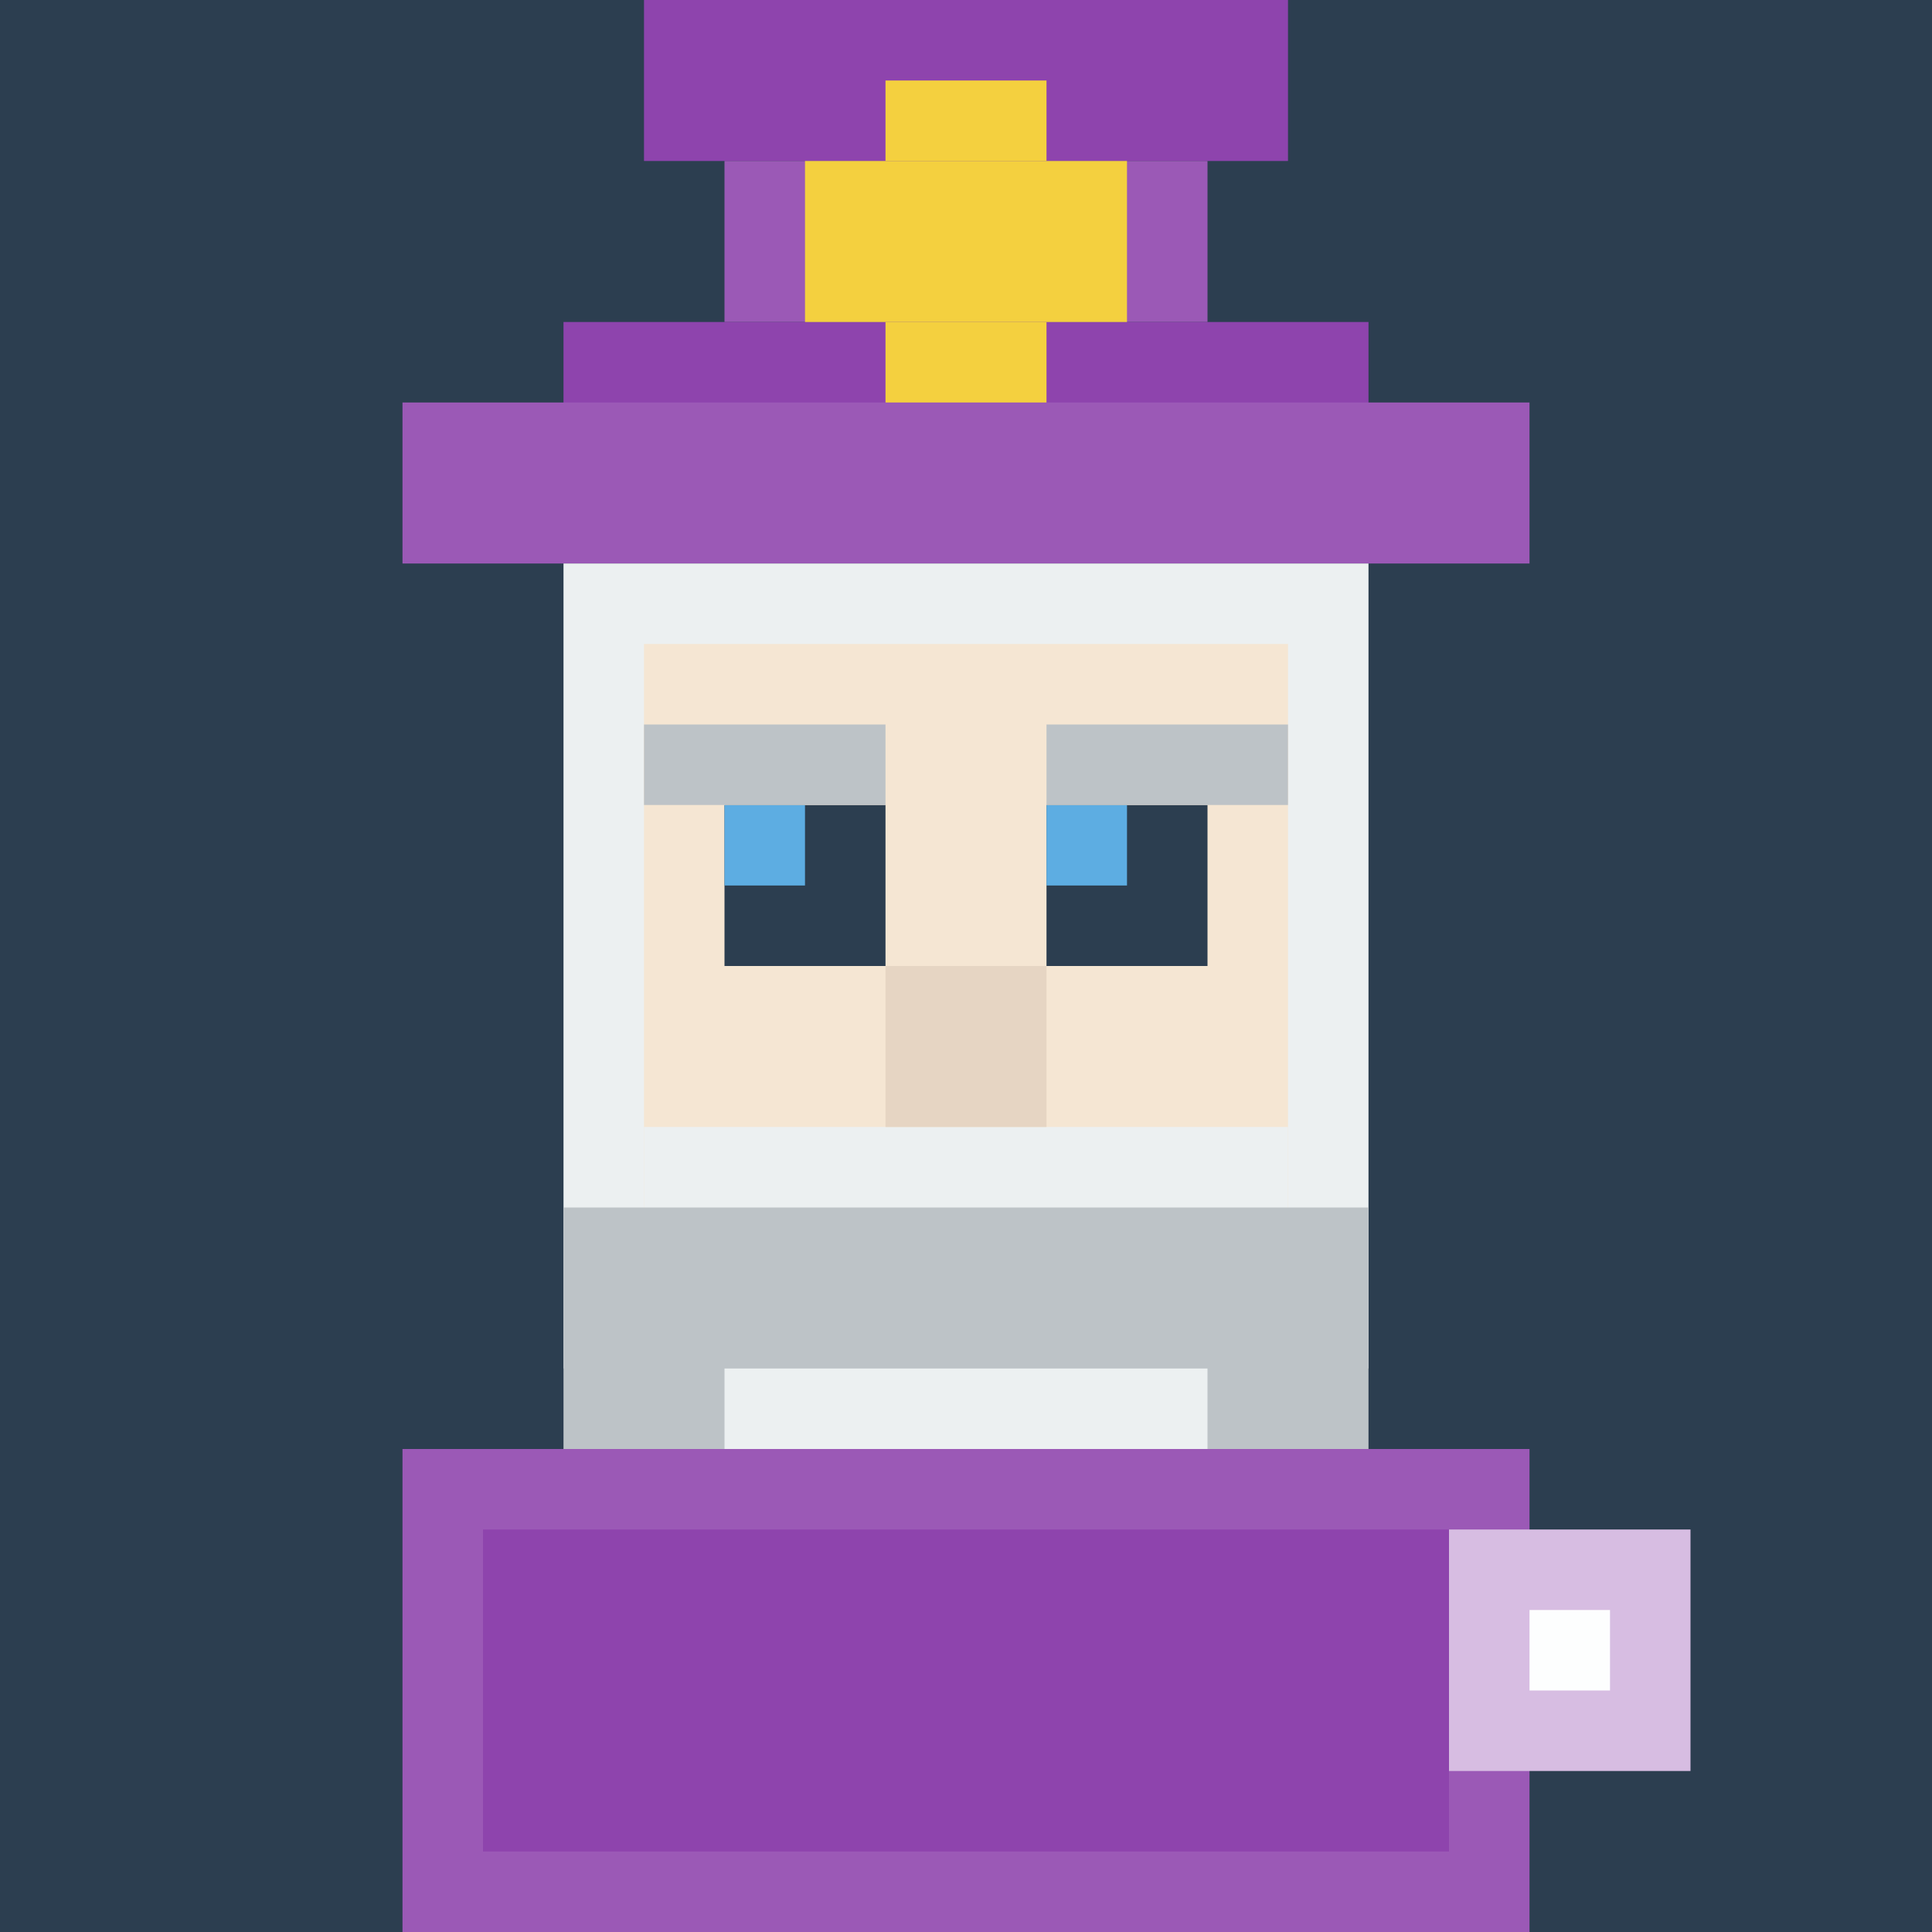
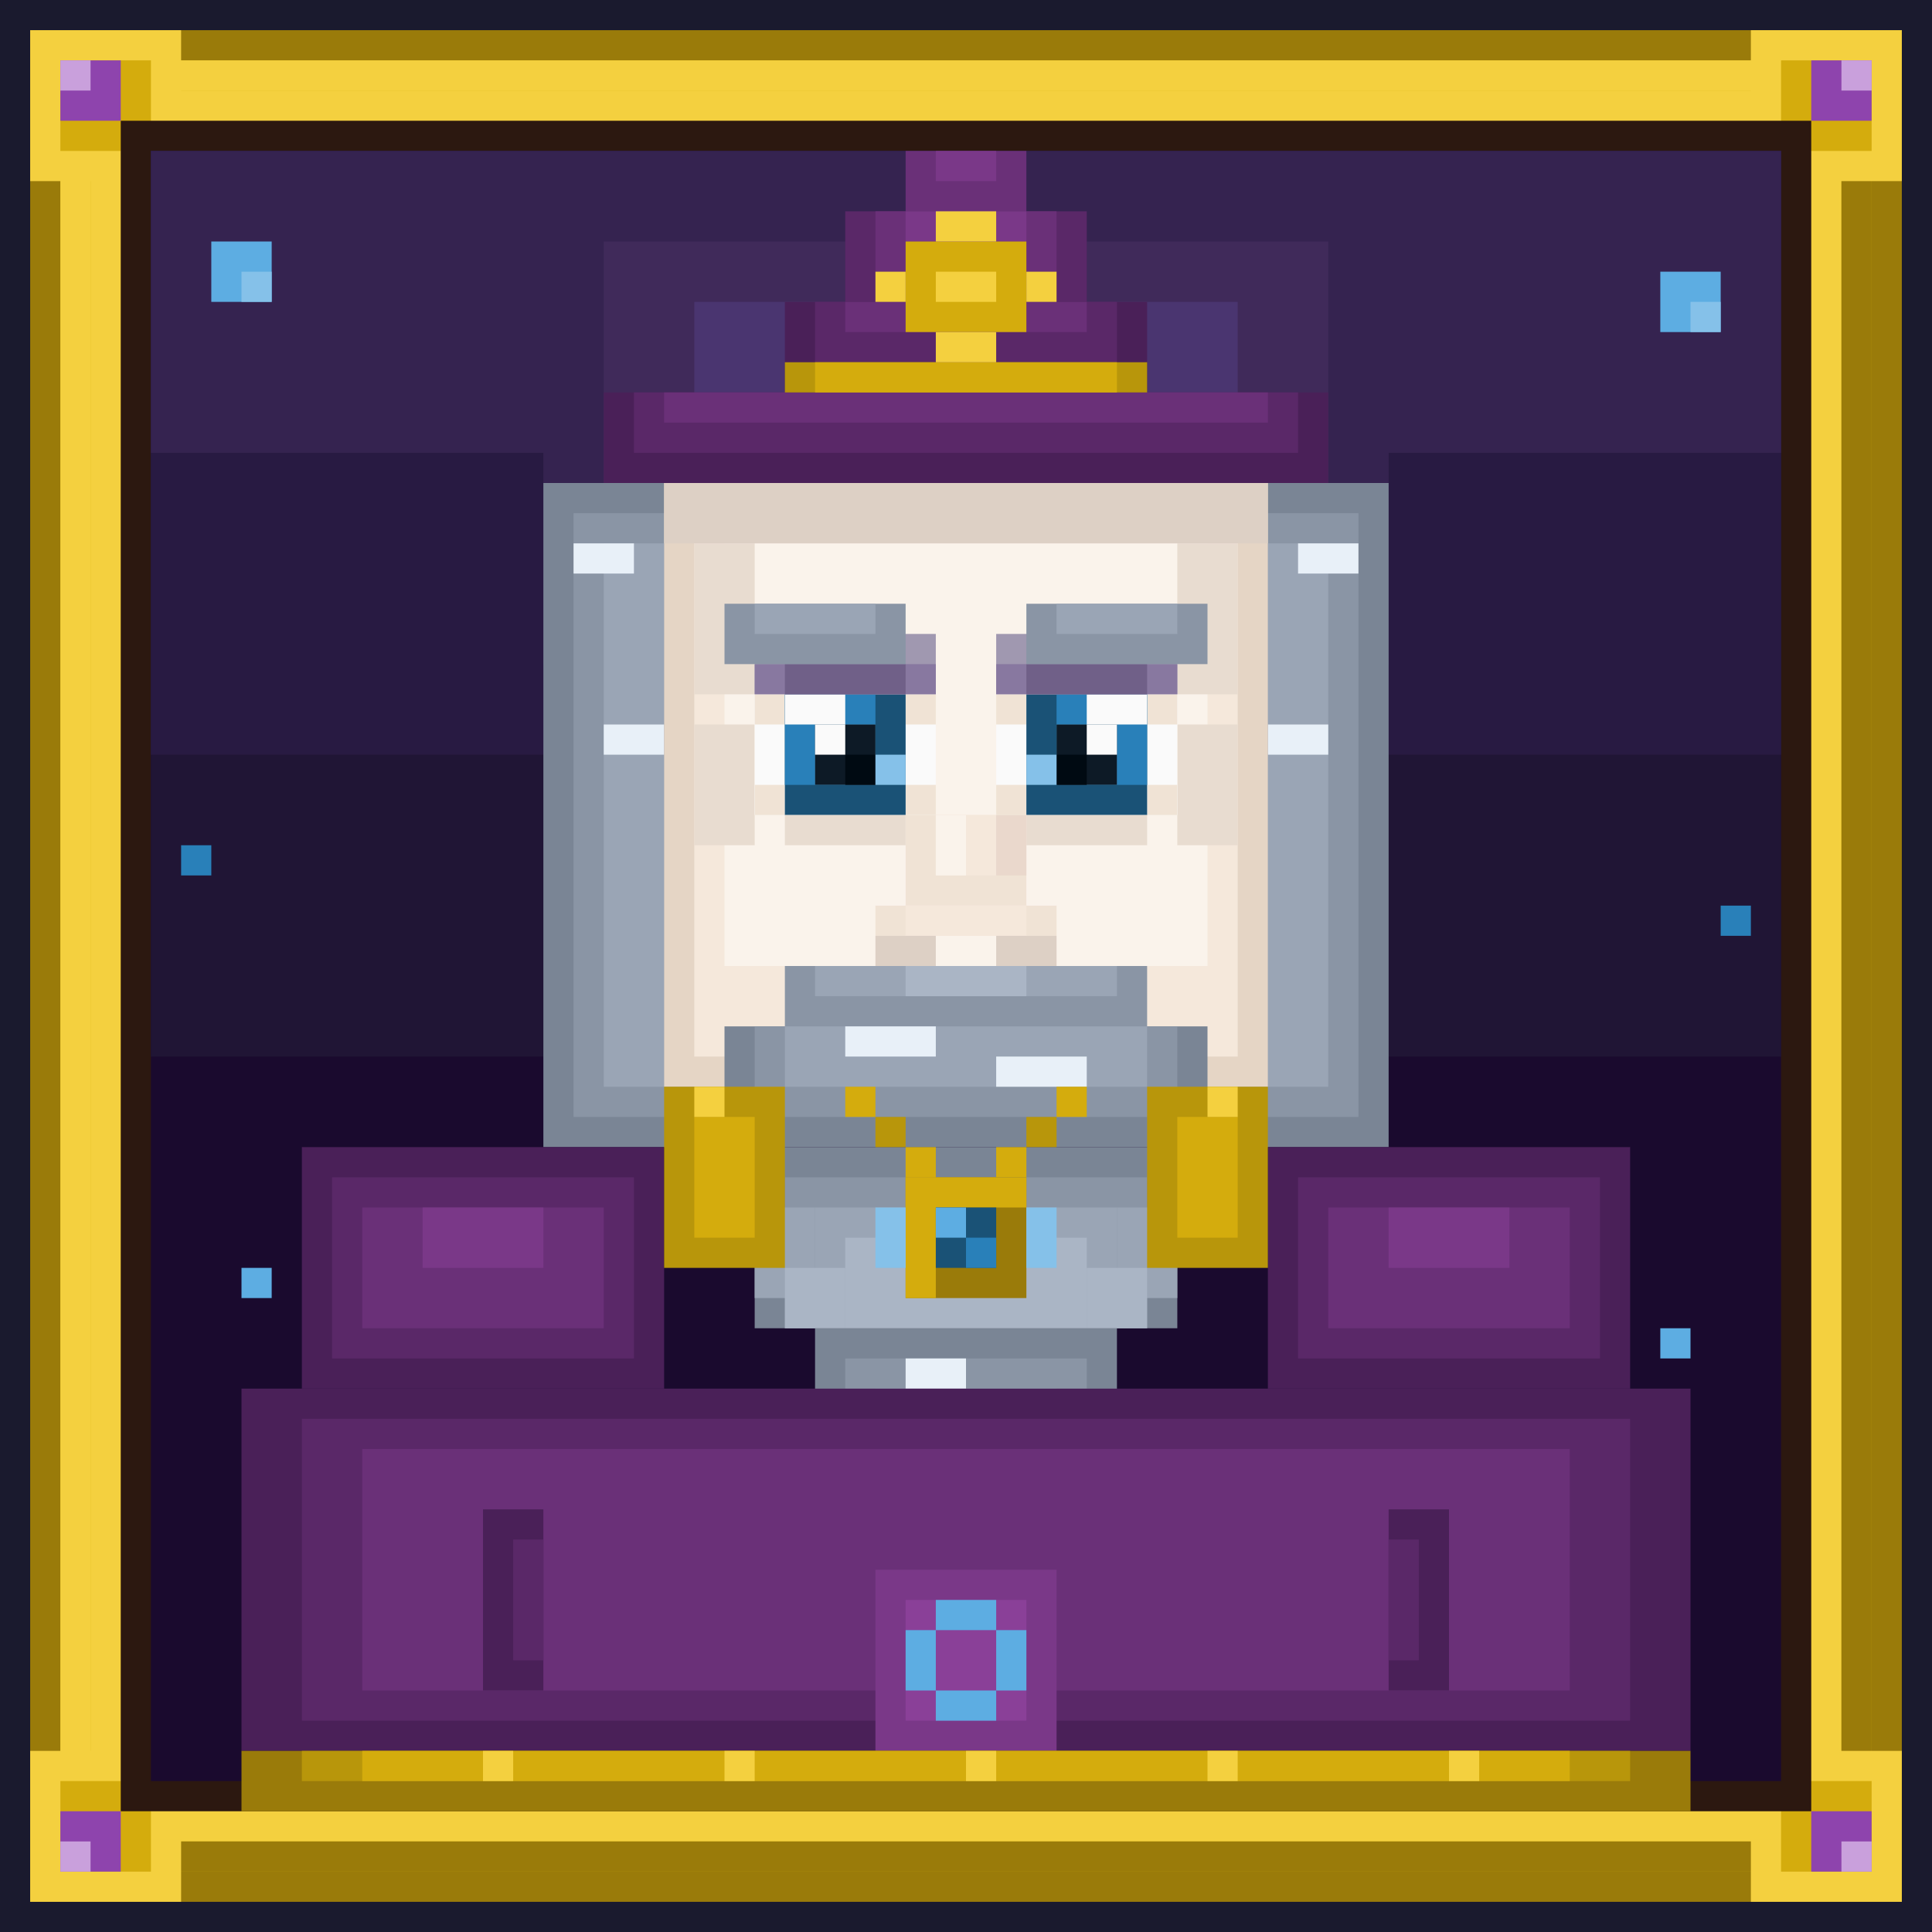
- <svg xmlns="http://www.w3.org/2000/svg" viewBox="0 0 24 24" width="24" height="24">
-   <rect x="0" y="0" width="24" height="24" fill="#2c3e50" />
-   <rect x="8" y="0" width="8" height="2" fill="#8e44ad" />
-   <rect x="9" y="2" width="6" height="2" fill="#9b59b6" />
-   <rect x="7" y="4" width="10" height="2" fill="#8e44ad" />
-   <rect x="5" y="5" width="14" height="2" fill="#9b59b6" />
-   <rect x="10" y="2" width="4" height="2" fill="#f4d03f" />
-   <rect x="11" y="1" width="2" height="1" fill="#f4d03f" />
-   <rect x="11" y="4" width="2" height="1" fill="#f4d03f" />
-   <rect x="7" y="7" width="10" height="10" fill="#ecf0f1" />
-   <rect x="8" y="8" width="8" height="8" fill="#f5e6d3" />
-   <rect x="8" y="14" width="8" height="4" fill="#ecf0f1" />
-   <rect x="7" y="15" width="10" height="6" fill="#bdc3c7" />
-   <rect x="9" y="17" width="6" height="5" fill="#ecf0f1" />
-   <rect x="10" y="20" width="4" height="4" fill="#bdc3c7" />
-   <rect x="9" y="10" width="2" height="2" fill="#2c3e50" />
-   <rect x="13" y="10" width="2" height="2" fill="#2c3e50" />
-   <rect x="9" y="10" width="1" height="1" fill="#5dade2" />
-   <rect x="13" y="10" width="1" height="1" fill="#5dade2" />
-   <rect x="8" y="9" width="3" height="1" fill="#bdc3c7" />
-   <rect x="13" y="9" width="3" height="1" fill="#bdc3c7" />
-   <rect x="11" y="12" width="2" height="2" fill="#e6d5c3" />
-   <rect x="5" y="18" width="14" height="6" fill="#9b59b6" />
-   <rect x="6" y="19" width="12" height="4" fill="#8e44ad" />
-   <rect x="18" y="19" width="3" height="3" fill="#d7bde2" />
-   <rect x="19" y="20" width="1" height="1" fill="#fdfefe" />
+ <svg xmlns="http://www.w3.org/2000/svg" viewBox="0 0 64 64" width="64" height="64">
+   <rect x="0" y="0" width="64" height="64" fill="#1a1a2e" />
+   <rect x="1" y="1" width="62" height="62" fill="#9a7b0a" />
+   <rect x="2" y="2" width="60" height="60" fill="#d4ac0d" />
+   <rect x="3" y="3" width="58" height="58" fill="#f4d03f" />
+   <rect x="2" y="2" width="60" height="1" fill="#f4d03f" />
+   <rect x="2" y="2" width="1" height="60" fill="#f4d03f" />
+   <rect x="3" y="61" width="60" height="1" fill="#9a7b0a" />
+   <rect x="61" y="3" width="1" height="58" fill="#9a7b0a" />
+   <rect x="1" y="1" width="5" height="5" fill="#f4d03f" />
+   <rect x="2" y="2" width="3" height="3" fill="#d4ac0d" />
+   <rect x="2" y="2" width="2" height="2" fill="#8e44ad" />
+   <rect x="2" y="2" width="1" height="1" fill="#c9a0dc" />
+   <rect x="58" y="1" width="5" height="5" fill="#f4d03f" />
+   <rect x="59" y="2" width="3" height="3" fill="#d4ac0d" />
+   <rect x="60" y="2" width="2" height="2" fill="#8e44ad" />
+   <rect x="61" y="2" width="1" height="1" fill="#c9a0dc" />
+   <rect x="1" y="58" width="5" height="5" fill="#f4d03f" />
+   <rect x="2" y="59" width="3" height="3" fill="#d4ac0d" />
+   <rect x="2" y="60" width="2" height="2" fill="#8e44ad" />
+   <rect x="2" y="61" width="1" height="1" fill="#c9a0dc" />
+   <rect x="58" y="58" width="5" height="5" fill="#f4d03f" />
+   <rect x="59" y="59" width="3" height="3" fill="#d4ac0d" />
+   <rect x="60" y="60" width="2" height="2" fill="#8e44ad" />
+   <rect x="61" y="61" width="1" height="1" fill="#c9a0dc" />
+   <rect x="4" y="4" width="56" height="56" fill="#2c1810" />
+   <rect x="5" y="5" width="54" height="54" fill="#1a0a2e" />
+   <rect x="5" y="5" width="54" height="30" fill="#201535" />
+   <rect x="5" y="5" width="54" height="20" fill="#281a42" />
+   <rect x="5" y="5" width="54" height="10" fill="#352350" />
+   <rect x="18" y="6" width="28" height="16" fill="#352350" />
+   <rect x="20" y="8" width="24" height="12" fill="#402a5a" />
+   <rect x="23" y="10" width="18" height="8" fill="#4a3570" />
+   <rect x="27" y="12" width="10" height="4" fill="#5a4580" />
+   <rect x="30" y="5" width="4" height="2" fill="#6a3078" />
+   <rect x="31" y="5" width="2" height="1" fill="#7a3888" />
+   <rect x="28" y="7" width="8" height="3" fill="#5a2868" />
+   <rect x="29" y="7" width="6" height="2" fill="#6a3078" />
+   <rect x="30" y="7" width="4" height="1" fill="#7a3888" />
+   <rect x="26" y="10" width="12" height="3" fill="#4a2058" />
+   <rect x="27" y="10" width="10" height="2" fill="#5a2868" />
+   <rect x="28" y="10" width="8" height="1" fill="#6a3078" />
+   <rect x="20" y="13" width="24" height="3" fill="#4a2058" />
+   <rect x="21" y="13" width="22" height="2" fill="#5a2868" />
+   <rect x="22" y="13" width="20" height="1" fill="#6a3078" />
+   <rect x="26" y="12" width="12" height="1" fill="#b8960b" />
+   <rect x="27" y="12" width="10" height="1" fill="#d4ac0d" />
+   <rect x="30" y="8" width="4" height="3" fill="#d4ac0d" />
+   <rect x="31" y="7" width="2" height="1" fill="#f4d03f" />
+   <rect x="31" y="11" width="2" height="1" fill="#f4d03f" />
+   <rect x="29" y="9" width="1" height="1" fill="#f4d03f" />
+   <rect x="34" y="9" width="1" height="1" fill="#f4d03f" />
+   <rect x="31" y="9" width="2" height="1" fill="#f4d03f" />
+   <rect x="18" y="16" width="6" height="22" fill="#7a8595" />
+   <rect x="19" y="17" width="4" height="20" fill="#8a95a5" />
+   <rect x="20" y="18" width="2" height="18" fill="#9aa5b5" />
+   <rect x="19" y="18" width="2" height="1" fill="#e8f0f8" />
+   <rect x="20" y="24" width="2" height="1" fill="#e8f0f8" />
+   <rect x="40" y="16" width="6" height="22" fill="#7a8595" />
+   <rect x="41" y="17" width="4" height="20" fill="#8a95a5" />
+   <rect x="42" y="18" width="2" height="18" fill="#9aa5b5" />
+   <rect x="43" y="18" width="2" height="1" fill="#e8f0f8" />
+   <rect x="42" y="24" width="2" height="1" fill="#e8f0f8" />
+   <rect x="22" y="16" width="20" height="20" fill="#e5d5c5" />
+   <rect x="23" y="17" width="18" height="18" fill="#f5e8db" />
+   <rect x="24" y="18" width="16" height="14" fill="#faf3eb" />
+   <rect x="23" y="18" width="2" height="5" fill="#e8dcd0" />
+   <rect x="39" y="18" width="2" height="5" fill="#e8dcd0" />
+   <rect x="23" y="24" width="2" height="4" fill="#e8dcd0" />
+   <rect x="39" y="24" width="2" height="4" fill="#e8dcd0" />
+   <rect x="22" y="16" width="20" height="2" fill="#ddd0c5" />
+   <rect x="25" y="21" width="6" height="2" fill="#a098b0" />
+   <rect x="33" y="21" width="6" height="2" fill="#a098b0" />
+   <rect x="25" y="23" width="6" height="4" fill="#fafafa" />
+   <rect x="25" y="23" width="1" height="1" fill="#f0e3d5" />
+   <rect x="30" y="23" width="1" height="1" fill="#f0e3d5" />
+   <rect x="25" y="26" width="1" height="1" fill="#f0e3d5" />
+   <rect x="30" y="26" width="1" height="1" fill="#f0e3d5" />
+   <rect x="26" y="23" width="4" height="4" fill="#1a5276" />
+   <rect x="26" y="23" width="3" height="3" fill="#2980b9" />
+   <rect x="27" y="24" width="2" height="2" fill="#5dade2" />
+   <rect x="27" y="24" width="2" height="2" fill="#0d1a26" />
+   <rect x="28" y="25" width="1" height="1" fill="#000a12" />
+   <rect x="26" y="23" width="2" height="1" fill="#fafafa" />
+   <rect x="27" y="24" width="1" height="1" fill="#fafafa" />
+   <rect x="29" y="25" width="1" height="1" fill="#85c1e9" />
+   <rect x="25" y="22" width="6" height="1" fill="#8878a0" />
+   <rect x="26" y="22" width="4" height="1" fill="#706088" />
+   <rect x="26" y="27" width="4" height="1" fill="#e8dcd0" />
+   <rect x="33" y="23" width="6" height="4" fill="#fafafa" />
+   <rect x="33" y="23" width="1" height="1" fill="#f0e3d5" />
+   <rect x="38" y="23" width="1" height="1" fill="#f0e3d5" />
+   <rect x="33" y="26" width="1" height="1" fill="#f0e3d5" />
+   <rect x="38" y="26" width="1" height="1" fill="#f0e3d5" />
+   <rect x="34" y="23" width="4" height="4" fill="#1a5276" />
+   <rect x="35" y="23" width="3" height="3" fill="#2980b9" />
+   <rect x="35" y="24" width="2" height="2" fill="#5dade2" />
+   <rect x="35" y="24" width="2" height="2" fill="#0d1a26" />
+   <rect x="35" y="25" width="1" height="1" fill="#000a12" />
+   <rect x="36" y="23" width="2" height="1" fill="#fafafa" />
+   <rect x="36" y="24" width="1" height="1" fill="#fafafa" />
+   <rect x="34" y="25" width="1" height="1" fill="#85c1e9" />
+   <rect x="33" y="22" width="6" height="1" fill="#8878a0" />
+   <rect x="34" y="22" width="4" height="1" fill="#706088" />
+   <rect x="34" y="27" width="4" height="1" fill="#e8dcd0" />
+   <rect x="24" y="20" width="6" height="2" fill="#8a95a5" />
+   <rect x="25" y="20" width="4" height="1" fill="#9aa5b5" />
+   <rect x="34" y="20" width="6" height="2" fill="#8a95a5" />
+   <rect x="35" y="20" width="4" height="1" fill="#9aa5b5" />
+   <rect x="30" y="27" width="4" height="3" fill="#f0e3d5" />
+   <rect x="31" y="27" width="2" height="2" fill="#f5e8db" />
+   <rect x="31" y="27" width="1" height="2" fill="#faf3eb" />
+   <rect x="33" y="27" width="1" height="2" fill="#ead8cc" />
+   <rect x="29" y="30" width="6" height="1" fill="#f0e3d5" />
+   <rect x="30" y="30" width="4" height="1" fill="#f5e8db" />
+   <rect x="29" y="31" width="2" height="1" fill="#ddd0c5" />
+   <rect x="33" y="31" width="2" height="1" fill="#ddd0c5" />
+   <rect x="26" y="32" width="12" height="2" fill="#8a95a5" />
+   <rect x="27" y="32" width="10" height="1" fill="#9aa5b5" />
+   <rect x="30" y="32" width="4" height="1" fill="#aab5c5" />
+   <rect x="24" y="34" width="16" height="4" fill="#7a8595" />
+   <rect x="25" y="34" width="14" height="3" fill="#8a95a5" />
+   <rect x="26" y="34" width="12" height="2" fill="#9aa5b5" />
+   <rect x="28" y="34" width="3" height="1" fill="#e8f0f8" />
+   <rect x="33" y="35" width="3" height="1" fill="#e8f0f8" />
+   <rect x="25" y="38" width="14" height="6" fill="#7a8595" />
+   <rect x="26" y="39" width="12" height="5" fill="#8a95a5" />
+   <rect x="27" y="40" width="10" height="4" fill="#9aa5b5" />
+   <rect x="28" y="41" width="8" height="3" fill="#aab5c5" />
+   <rect x="25" y="40" width="2" height="3" fill="#9aa5b5" />
+   <rect x="37" y="40" width="2" height="3" fill="#9aa5b5" />
+   <rect x="26" y="42" width="2" height="2" fill="#aab5c5" />
+   <rect x="36" y="42" width="2" height="2" fill="#aab5c5" />
+   <rect x="27" y="44" width="10" height="6" fill="#7a8595" />
+   <rect x="28" y="45" width="8" height="5" fill="#8a95a5" />
+   <rect x="29" y="46" width="6" height="4" fill="#9aa5b5" />
+   <rect x="30" y="47" width="4" height="3" fill="#aab5c5" />
+   <rect x="30" y="50" width="4" height="4" fill="#8a95a5" />
+   <rect x="31" y="51" width="2" height="3" fill="#9aa5b5" />
+   <rect x="31" y="52" width="2" height="2" fill="#aab5c5" />
+   <rect x="30" y="45" width="2" height="1" fill="#e8f0f8" />
+   <rect x="32" y="48" width="2" height="1" fill="#e8f0f8" />
+   <rect x="10" y="38" width="12" height="8" fill="#4a2058" />
+   <rect x="11" y="39" width="10" height="6" fill="#5a2868" />
+   <rect x="12" y="40" width="8" height="4" fill="#6a3078" />
+   <rect x="42" y="38" width="12" height="8" fill="#4a2058" />
+   <rect x="43" y="39" width="10" height="6" fill="#5a2868" />
+   <rect x="44" y="40" width="8" height="4" fill="#6a3078" />
+   <rect x="14" y="40" width="4" height="2" fill="#7a3888" />
+   <rect x="46" y="40" width="4" height="2" fill="#7a3888" />
+   <rect x="8" y="46" width="48" height="12" fill="#4a2058" />
+   <rect x="10" y="47" width="44" height="10" fill="#5a2868" />
+   <rect x="12" y="48" width="40" height="8" fill="#6a3078" />
+   <rect x="16" y="50" width="2" height="6" fill="#4a2058" />
+   <rect x="17" y="51" width="1" height="4" fill="#5a2868" />
+   <rect x="46" y="50" width="2" height="6" fill="#4a2058" />
+   <rect x="46" y="51" width="1" height="4" fill="#5a2868" />
+   <rect x="22" y="36" width="4" height="6" fill="#b8960b" />
+   <rect x="38" y="36" width="4" height="6" fill="#b8960b" />
+   <rect x="23" y="37" width="2" height="4" fill="#d4ac0d" />
+   <rect x="39" y="37" width="2" height="4" fill="#d4ac0d" />
+   <rect x="23" y="36" width="1" height="1" fill="#f4d03f" />
+   <rect x="40" y="36" width="1" height="1" fill="#f4d03f" />
+   <rect x="29" y="52" width="6" height="6" fill="#7a3888" />
+   <rect x="30" y="53" width="4" height="4" fill="#8a4098" />
+   <rect x="31" y="53" width="2" height="1" fill="#5dade2" />
+   <rect x="30" y="54" width="1" height="2" fill="#5dade2" />
+   <rect x="33" y="54" width="1" height="2" fill="#5dade2" />
+   <rect x="31" y="56" width="2" height="1" fill="#5dade2" />
+   <rect x="8" y="58" width="48" height="2" fill="#9a7b0a" />
+   <rect x="10" y="58" width="44" height="1" fill="#b8960b" />
+   <rect x="12" y="58" width="40" height="1" fill="#d4ac0d" />
+   <rect x="16" y="58" width="1" height="1" fill="#f4d03f" />
+   <rect x="24" y="58" width="1" height="1" fill="#f4d03f" />
+   <rect x="32" y="58" width="1" height="1" fill="#f4d03f" />
+   <rect x="40" y="58" width="1" height="1" fill="#f4d03f" />
+   <rect x="48" y="58" width="1" height="1" fill="#f4d03f" />
+   <rect x="28" y="36" width="1" height="1" fill="#d4ac0d" />
+   <rect x="29" y="37" width="1" height="1" fill="#b8960b" />
+   <rect x="30" y="38" width="1" height="1" fill="#d4ac0d" />
+   <rect x="35" y="36" width="1" height="1" fill="#d4ac0d" />
+   <rect x="34" y="37" width="1" height="1" fill="#b8960b" />
+   <rect x="33" y="38" width="1" height="1" fill="#d4ac0d" />
+   <rect x="30" y="39" width="4" height="4" fill="#9a7b0a" />
+   <rect x="30" y="39" width="4" height="1" fill="#d4ac0d" />
+   <rect x="30" y="39" width="1" height="4" fill="#d4ac0d" />
+   <rect x="31" y="40" width="2" height="2" fill="#1a5276" />
+   <rect x="31" y="40" width="1" height="1" fill="#5dade2" />
+   <rect x="32" y="41" width="1" height="1" fill="#2980b9" />
+   <rect x="29" y="40" width="1" height="2" fill="#85c1e9" />
+   <rect x="34" y="40" width="1" height="2" fill="#85c1e9" />
+   <rect x="7" y="8" width="2" height="2" fill="#5dade2" />
+   <rect x="8" y="9" width="1" height="1" fill="#85c1e9" />
+   <rect x="55" y="9" width="2" height="2" fill="#5dade2" />
+   <rect x="56" y="10" width="1" height="1" fill="#85c1e9" />
+   <rect x="6" y="28" width="1" height="1" fill="#2980b9" />
+   <rect x="57" y="30" width="1" height="1" fill="#2980b9" />
+   <rect x="8" y="42" width="1" height="1" fill="#5dade2" />
+   <rect x="55" y="44" width="1" height="1" fill="#5dade2" />
</svg>
